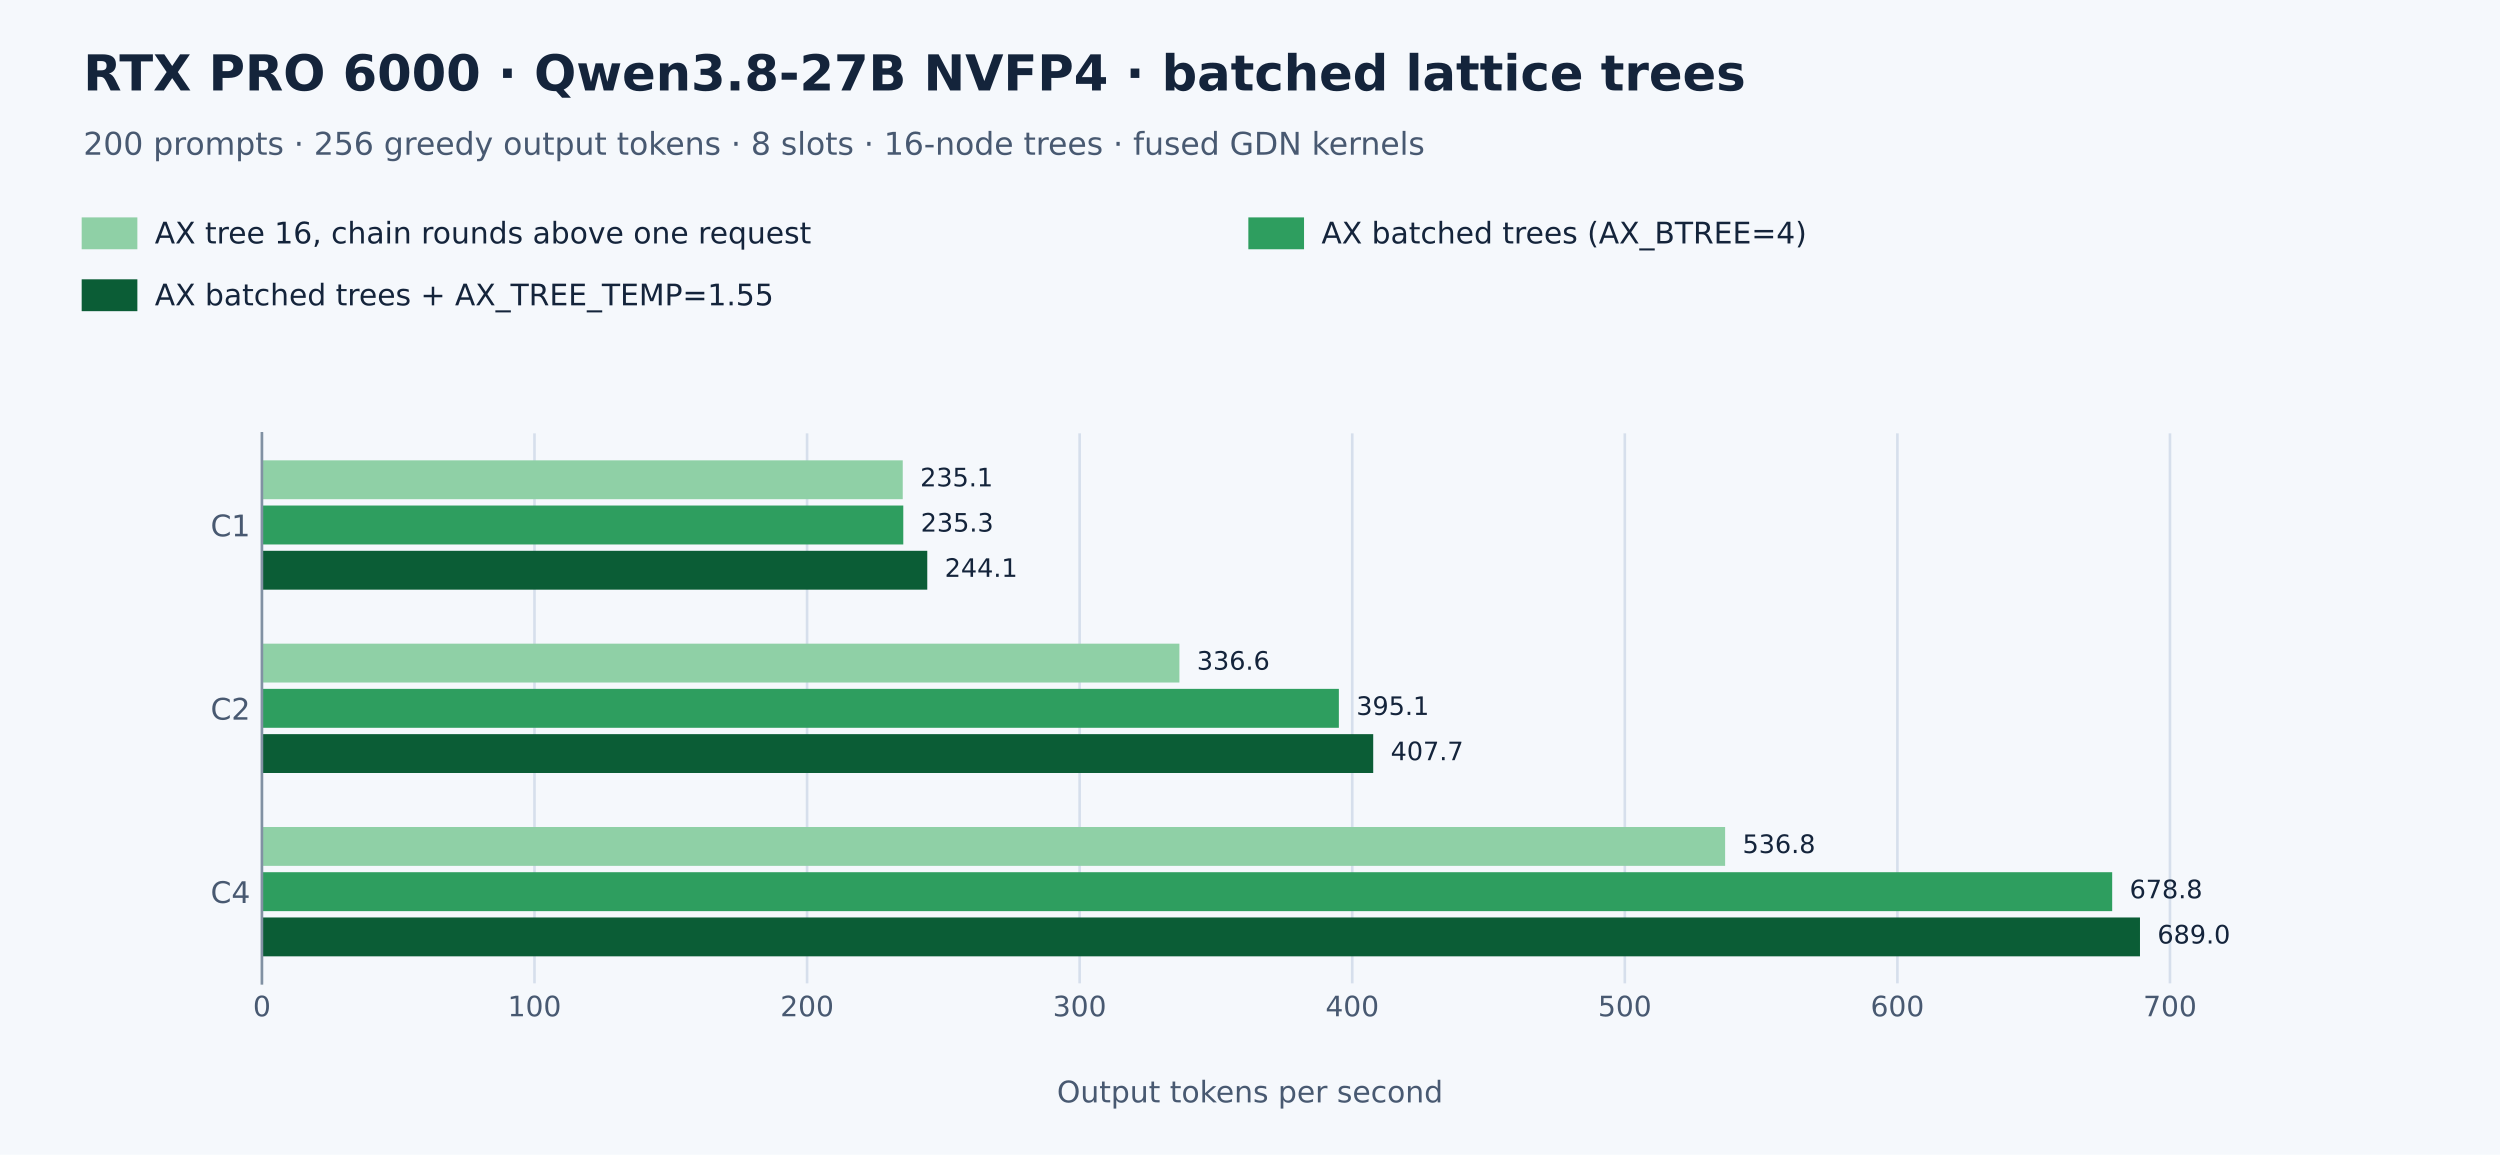
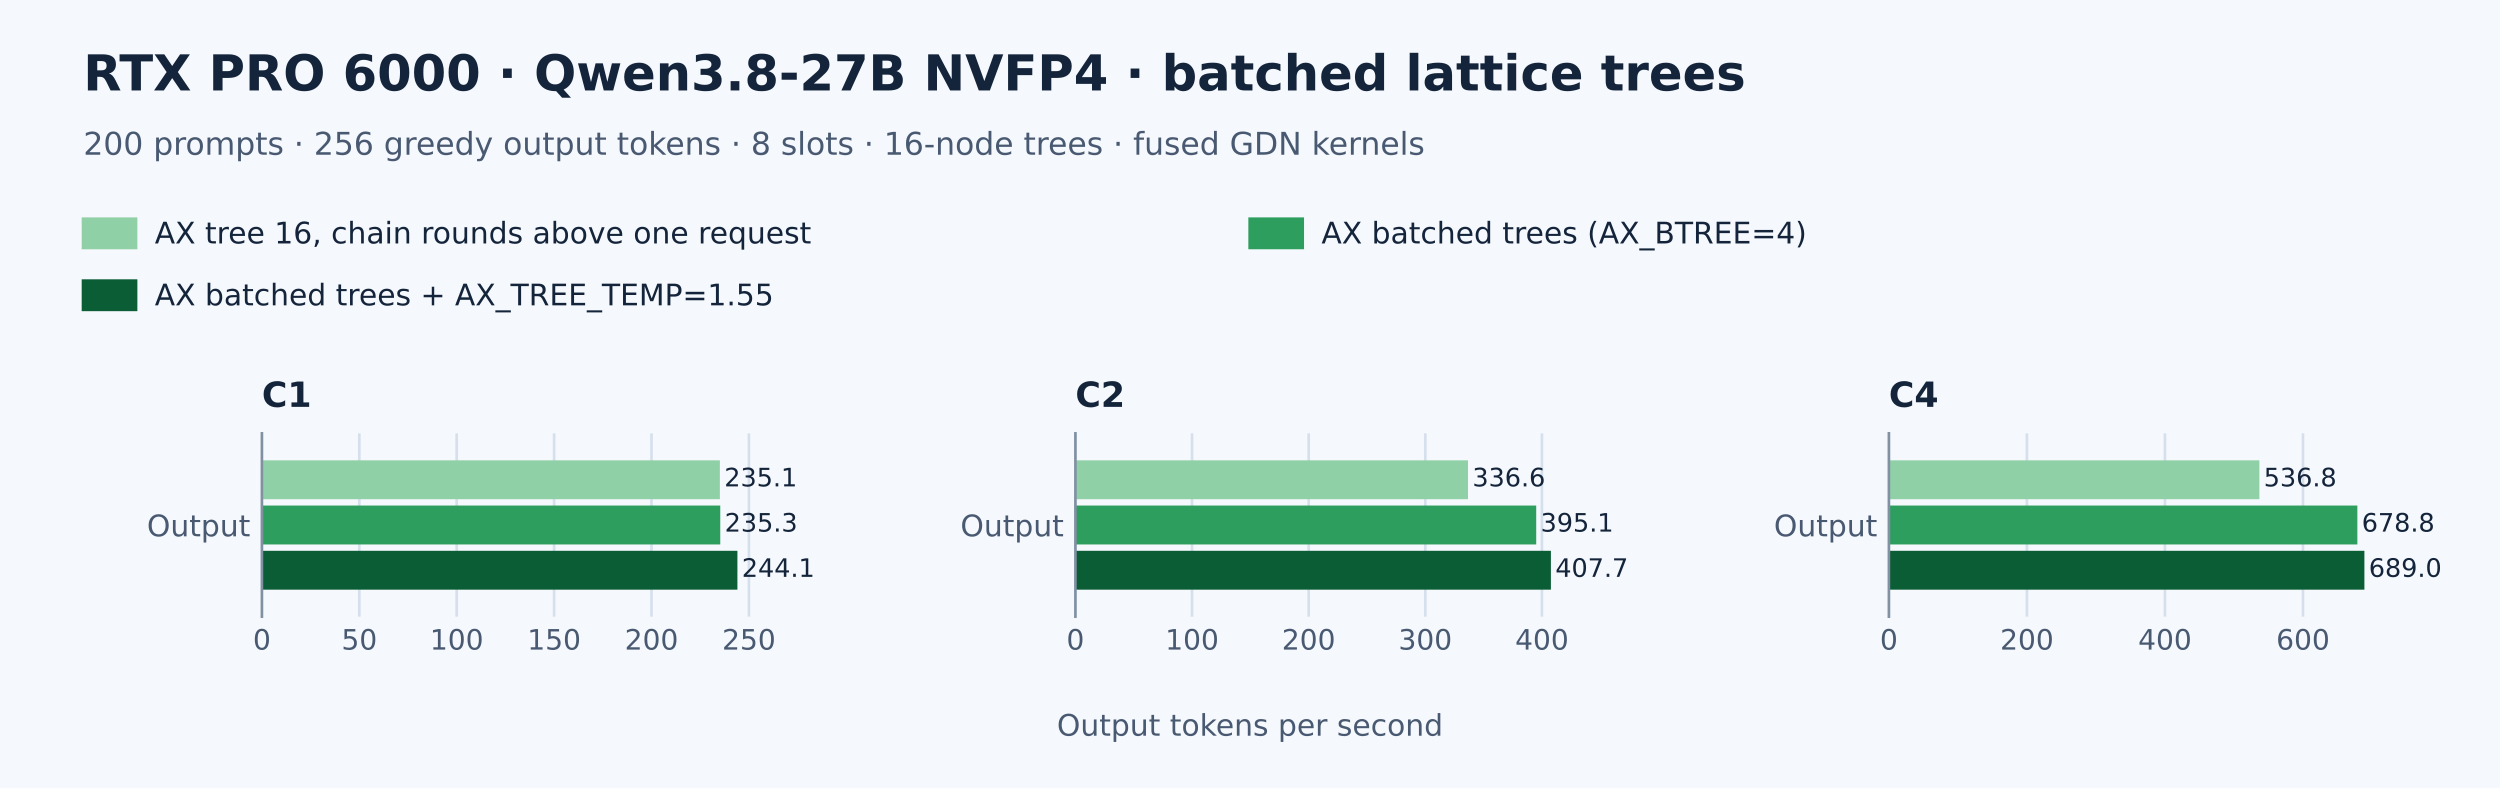
- <svg xmlns="http://www.w3.org/2000/svg" width="756pt" height="349.2pt" viewBox="0 0 756 349.2" version="1.1">
+ <svg xmlns="http://www.w3.org/2000/svg" width="756pt" height="238.32pt" viewBox="0 0 756 238.32" version="1.1">
  <defs>
    <style type="text/css">*{stroke-linejoin: round; stroke-linecap: butt}</style>
  </defs>
  <g id="figure_1">
    <g id="patch_1">
-       <path d="M 0 349.2  L 756 349.2  L 756 0  L 0 0  z " style="fill: #f5f8fc" />
+       <path d="M 0 238.32  L 756 238.32  L 756 0  L 0 0  z " style="fill: #f5f8fc" />
    </g>
    <g id="axes_1">
      <g id="patch_2">
-         <path d="M 79.2 297.36  L 738 297.36  L 738 131.04  L 79.2 131.04  z " style="fill: #f5f8fc" />
+         <path d="M 79.2 186.48  L 246 186.48  L 246 131.04  L 79.2 131.04  z " style="fill: #f5f8fc" />
      </g>
      <g id="matplotlib.axis_1">
        <g id="xtick_1">
          <g id="line2d_1">
-             <path d="M 79.2 297.36  L 79.2 131.04  " clip-path="url(#p2f6ee40cc9)" style="fill: none; stroke: #d6dfec; stroke-width: 0.8; stroke-linecap: square" />
+             <path d="M 79.2 186.48  L 79.2 131.04  " clip-path="url(#pd5105892b7)" style="fill: none; stroke: #d6dfec; stroke-width: 0.8; stroke-linecap: square" />
          </g>
          <g id="line2d_2" />
          <g id="text_1">
-             <text style="font-size: 8.5px; font-family: 'DejaVu Sans', 'Helvetica Neue', Helvetica, Arial, sans-serif; text-anchor: middle; fill: #485971" x="79.2" y="307.318" transform="rotate(-0 79.2 307.318)">0</text>
+             <text style="font-size: 8.5px; font-family: 'DejaVu Sans', 'Helvetica Neue', Helvetica, Arial, sans-serif; text-anchor: middle; fill: #485971" x="79.2" y="196.438" transform="rotate(-0 79.2 196.438)">0</text>
          </g>
        </g>
        <g id="xtick_2">
          <g id="line2d_3">
-             <path d="M 161.628 297.36  L 161.628 131.04  " clip-path="url(#p2f6ee40cc9)" style="fill: none; stroke: #d6dfec; stroke-width: 0.8; stroke-linecap: square" />
+             <path d="M 108.654 186.48  L 108.654 131.04  " clip-path="url(#pd5105892b7)" style="fill: none; stroke: #d6dfec; stroke-width: 0.8; stroke-linecap: square" />
          </g>
          <g id="line2d_4" />
          <g id="text_2">
-             <text style="font-size: 8.5px; font-family: 'DejaVu Sans', 'Helvetica Neue', Helvetica, Arial, sans-serif; text-anchor: middle; fill: #485971" x="161.628" y="307.318" transform="rotate(-0 161.6283 307.318)">100</text>
+             <text style="font-size: 8.5px; font-family: 'DejaVu Sans', 'Helvetica Neue', Helvetica, Arial, sans-serif; text-anchor: middle; fill: #485971" x="108.654" y="196.438" transform="rotate(-0 108.6537 196.438)">50</text>
          </g>
        </g>
        <g id="xtick_3">
          <g id="line2d_5">
-             <path d="M 244.057 297.36  L 244.057 131.04  " clip-path="url(#p2f6ee40cc9)" style="fill: none; stroke: #d6dfec; stroke-width: 0.8; stroke-linecap: square" />
+             <path d="M 138.107 186.48  L 138.107 131.04  " clip-path="url(#pd5105892b7)" style="fill: none; stroke: #d6dfec; stroke-width: 0.8; stroke-linecap: square" />
          </g>
          <g id="line2d_6" />
          <g id="text_3">
-             <text style="font-size: 8.5px; font-family: 'DejaVu Sans', 'Helvetica Neue', Helvetica, Arial, sans-serif; text-anchor: middle; fill: #485971" x="244.057" y="307.318" transform="rotate(-0 244.0566 307.318)">200</text>
+             <text style="font-size: 8.5px; font-family: 'DejaVu Sans', 'Helvetica Neue', Helvetica, Arial, sans-serif; text-anchor: middle; fill: #485971" x="138.107" y="196.438" transform="rotate(-0 138.1075 196.438)">100</text>
          </g>
        </g>
        <g id="xtick_4">
          <g id="line2d_7">
-             <path d="M 326.485 297.36  L 326.485 131.04  " clip-path="url(#p2f6ee40cc9)" style="fill: none; stroke: #d6dfec; stroke-width: 0.8; stroke-linecap: square" />
+             <path d="M 167.561 186.48  L 167.561 131.04  " clip-path="url(#pd5105892b7)" style="fill: none; stroke: #d6dfec; stroke-width: 0.8; stroke-linecap: square" />
          </g>
          <g id="line2d_8" />
          <g id="text_4">
-             <text style="font-size: 8.5px; font-family: 'DejaVu Sans', 'Helvetica Neue', Helvetica, Arial, sans-serif; text-anchor: middle; fill: #485971" x="326.485" y="307.318" transform="rotate(-0 326.4849 307.318)">300</text>
+             <text style="font-size: 8.5px; font-family: 'DejaVu Sans', 'Helvetica Neue', Helvetica, Arial, sans-serif; text-anchor: middle; fill: #485971" x="167.561" y="196.438" transform="rotate(-0 167.5612 196.438)">150</text>
          </g>
        </g>
        <g id="xtick_5">
          <g id="line2d_9">
-             <path d="M 408.913 297.36  L 408.913 131.04  " clip-path="url(#p2f6ee40cc9)" style="fill: none; stroke: #d6dfec; stroke-width: 0.8; stroke-linecap: square" />
+             <path d="M 197.015 186.48  L 197.015 131.04  " clip-path="url(#pd5105892b7)" style="fill: none; stroke: #d6dfec; stroke-width: 0.8; stroke-linecap: square" />
          </g>
          <g id="line2d_10" />
          <g id="text_5">
-             <text style="font-size: 8.5px; font-family: 'DejaVu Sans', 'Helvetica Neue', Helvetica, Arial, sans-serif; text-anchor: middle; fill: #485971" x="408.913" y="307.318" transform="rotate(-0 408.9132 307.318)">400</text>
+             <text style="font-size: 8.5px; font-family: 'DejaVu Sans', 'Helvetica Neue', Helvetica, Arial, sans-serif; text-anchor: middle; fill: #485971" x="197.015" y="196.438" transform="rotate(-0 197.0149 196.438)">200</text>
          </g>
        </g>
        <g id="xtick_6">
          <g id="line2d_11">
-             <path d="M 491.342 297.36  L 491.342 131.04  " clip-path="url(#p2f6ee40cc9)" style="fill: none; stroke: #d6dfec; stroke-width: 0.8; stroke-linecap: square" />
+             <path d="M 226.469 186.48  L 226.469 131.04  " clip-path="url(#pd5105892b7)" style="fill: none; stroke: #d6dfec; stroke-width: 0.8; stroke-linecap: square" />
          </g>
          <g id="line2d_12" />
          <g id="text_6">
-             <text style="font-size: 8.5px; font-family: 'DejaVu Sans', 'Helvetica Neue', Helvetica, Arial, sans-serif; text-anchor: middle; fill: #485971" x="491.342" y="307.318" transform="rotate(-0 491.3415 307.318)">500</text>
-           </g>
-         </g>
-         <g id="xtick_7">
-           <g id="line2d_13">
-             <path d="M 573.77 297.36  L 573.77 131.04  " clip-path="url(#p2f6ee40cc9)" style="fill: none; stroke: #d6dfec; stroke-width: 0.8; stroke-linecap: square" />
-           </g>
-           <g id="line2d_14" />
-           <g id="text_7">
-             <text style="font-size: 8.5px; font-family: 'DejaVu Sans', 'Helvetica Neue', Helvetica, Arial, sans-serif; text-anchor: middle; fill: #485971" x="573.77" y="307.318" transform="rotate(-0 573.7698 307.318)">600</text>
-           </g>
-         </g>
-         <g id="xtick_8">
-           <g id="line2d_15">
-             <path d="M 656.198 297.36  L 656.198 131.04  " clip-path="url(#p2f6ee40cc9)" style="fill: none; stroke: #d6dfec; stroke-width: 0.8; stroke-linecap: square" />
-           </g>
-           <g id="line2d_16" />
-           <g id="text_8">
-             <text style="font-size: 8.5px; font-family: 'DejaVu Sans', 'Helvetica Neue', Helvetica, Arial, sans-serif; text-anchor: middle; fill: #485971" x="656.198" y="307.318" transform="rotate(-0 656.1981 307.318)">700</text>
+             <text style="font-size: 8.5px; font-family: 'DejaVu Sans', 'Helvetica Neue', Helvetica, Arial, sans-serif; text-anchor: middle; fill: #485971" x="226.469" y="196.438" transform="rotate(-0 226.4686 196.438)">250</text>
          </g>
        </g>
      </g>
      <g id="matplotlib.axis_2">
        <g id="ytick_1">
+           <g id="line2d_13" />
+           <g id="text_7">
+             <text style="font-size: 9px; font-family: 'DejaVu Sans', 'Helvetica Neue', Helvetica, Arial, sans-serif; text-anchor: end; fill: #485971" x="75.7" y="162.179" transform="rotate(-0 75.7 162.1789)">Output</text>
+           </g>
+         </g>
+       </g>
+       <g id="patch_3">
+         <path d="M 79.2 139.198  L 217.691 139.198  L 217.691 150.962  L 79.2 150.962  z " clip-path="url(#pd5105892b7)" style="fill: #8fd0a6" />
+       </g>
+       <g id="patch_4">
+         <path d="M 79.2 152.878  L 217.809 152.878  L 217.809 164.642  L 79.2 164.642  z " clip-path="url(#pd5105892b7)" style="fill: #2e9e5f" />
+       </g>
+       <g id="patch_5">
+         <path d="M 79.2 166.558  L 222.993 166.558  L 222.993 178.322  L 79.2 178.322  z " clip-path="url(#pd5105892b7)" style="fill: #0b5d36" />
+       </g>
+       <g id="patch_6">
+         <path d="M 79.2 186.48  L 79.2 131.04  " style="fill: none; stroke: #8191a3; stroke-width: 0.8; stroke-linejoin: miter; stroke-linecap: square" />
+       </g>
+       <g id="text_8">
+         <text style="font-size: 7.7px; font-family: 'DejaVu Sans', 'Helvetica Neue', Helvetica, Arial, sans-serif; text-anchor: start; fill: #14243b" x="219.026" y="147.08" transform="rotate(-0 219.0258 147.0802)">235.1</text>
+       </g>
+       <g id="text_9">
+         <text style="font-size: 7.7px; font-family: 'DejaVu Sans', 'Helvetica Neue', Helvetica, Arial, sans-serif; text-anchor: start; fill: #14243b" x="219.144" y="160.76" transform="rotate(-0 219.1436 160.7602)">235.3</text>
+       </g>
+       <g id="text_10">
+         <text style="font-size: 7.7px; font-family: 'DejaVu Sans', 'Helvetica Neue', Helvetica, Arial, sans-serif; text-anchor: start; fill: #14243b" x="224.328" y="174.44" transform="rotate(-0 224.3275 174.4402)">244.1</text>
+       </g>
+       <g id="text_11">
+         <text style="font-weight: 700; font-size: 10.5px; font-family: 'DejaVu Sans', 'Helvetica Neue', Helvetica, Arial, sans-serif; text-anchor: start; fill: #14243b" x="79.2" y="123.04" transform="rotate(-0 79.2 123.04)">C1</text>
+       </g>
+     </g>
+     <g id="axes_2">
+       <g id="patch_7">
+         <path d="M 325.2 186.48  L 492 186.48  L 492 131.04  L 325.2 131.04  z " style="fill: #f5f8fc" />
+       </g>
+       <g id="matplotlib.axis_3">
+         <g id="xtick_7">
+           <g id="line2d_14">
+             <path d="M 325.2 186.48  L 325.2 131.04  " clip-path="url(#p25a11763fa)" style="fill: none; stroke: #d6dfec; stroke-width: 0.8; stroke-linecap: square" />
+           </g>
+           <g id="line2d_15" />
+           <g id="text_12">
+             <text style="font-size: 8.5px; font-family: 'DejaVu Sans', 'Helvetica Neue', Helvetica, Arial, sans-serif; text-anchor: middle; fill: #485971" x="325.2" y="196.438" transform="rotate(-0 325.2 196.438)">0</text>
+           </g>
+         </g>
+         <g id="xtick_8">
+           <g id="line2d_16">
+             <path d="M 360.469 186.48  L 360.469 131.04  " clip-path="url(#p25a11763fa)" style="fill: none; stroke: #d6dfec; stroke-width: 0.8; stroke-linecap: square" />
+           </g>
          <g id="line2d_17" />
-           <g id="text_9">
-             <text style="font-size: 9px; font-family: 'DejaVu Sans', 'Helvetica Neue', Helvetica, Arial, sans-serif; text-anchor: end; fill: #485971" x="75.7" y="162.179" transform="rotate(-0 75.7 162.1789)">C1</text>
-           </g>
-         </g>
+           <g id="text_13">
+             <text style="font-size: 8.5px; font-family: 'DejaVu Sans', 'Helvetica Neue', Helvetica, Arial, sans-serif; text-anchor: middle; fill: #485971" x="360.469" y="196.438" transform="rotate(-0 360.4693 196.438)">100</text>
+           </g>
+         </g>
+         <g id="xtick_9">
+           <g id="line2d_18">
+             <path d="M 395.739 186.48  L 395.739 131.04  " clip-path="url(#p25a11763fa)" style="fill: none; stroke: #d6dfec; stroke-width: 0.8; stroke-linecap: square" />
+           </g>
+           <g id="line2d_19" />
+           <g id="text_14">
+             <text style="font-size: 8.5px; font-family: 'DejaVu Sans', 'Helvetica Neue', Helvetica, Arial, sans-serif; text-anchor: middle; fill: #485971" x="395.739" y="196.438" transform="rotate(-0 395.7387 196.438)">200</text>
+           </g>
+         </g>
+         <g id="xtick_10">
+           <g id="line2d_20">
+             <path d="M 431.008 186.48  L 431.008 131.04  " clip-path="url(#p25a11763fa)" style="fill: none; stroke: #d6dfec; stroke-width: 0.8; stroke-linecap: square" />
+           </g>
+           <g id="line2d_21" />
+           <g id="text_15">
+             <text style="font-size: 8.5px; font-family: 'DejaVu Sans', 'Helvetica Neue', Helvetica, Arial, sans-serif; text-anchor: middle; fill: #485971" x="431.008" y="196.438" transform="rotate(-0 431.008 196.438)">300</text>
+           </g>
+         </g>
+         <g id="xtick_11">
+           <g id="line2d_22">
+             <path d="M 466.277 186.48  L 466.277 131.04  " clip-path="url(#p25a11763fa)" style="fill: none; stroke: #d6dfec; stroke-width: 0.8; stroke-linecap: square" />
+           </g>
+           <g id="line2d_23" />
+           <g id="text_16">
+             <text style="font-size: 8.5px; font-family: 'DejaVu Sans', 'Helvetica Neue', Helvetica, Arial, sans-serif; text-anchor: middle; fill: #485971" x="466.277" y="196.438" transform="rotate(-0 466.2774 196.438)">400</text>
+           </g>
+         </g>
+       </g>
+       <g id="matplotlib.axis_4">
        <g id="ytick_2">
-           <g id="line2d_18" />
-           <g id="text_10">
-             <text style="font-size: 9px; font-family: 'DejaVu Sans', 'Helvetica Neue', Helvetica, Arial, sans-serif; text-anchor: end; fill: #485971" x="75.7" y="217.619" transform="rotate(-0 75.7 217.6189)">C2</text>
-           </g>
-         </g>
+           <g id="line2d_24" />
+           <g id="text_17">
+             <text style="font-size: 9px; font-family: 'DejaVu Sans', 'Helvetica Neue', Helvetica, Arial, sans-serif; text-anchor: end; fill: #485971" x="321.7" y="162.179" transform="rotate(-0 321.7 162.1789)">Output</text>
+           </g>
+         </g>
+       </g>
+       <g id="patch_8">
+         <path d="M 325.2 139.198  L 443.917 139.198  L 443.917 150.962  L 325.2 150.962  z " clip-path="url(#p25a11763fa)" style="fill: #8fd0a6" />
+       </g>
+       <g id="patch_9">
+         <path d="M 325.2 152.878  L 464.549 152.878  L 464.549 164.642  L 325.2 164.642  z " clip-path="url(#p25a11763fa)" style="fill: #2e9e5f" />
+       </g>
+       <g id="patch_10">
+         <path d="M 325.2 166.558  L 468.993 166.558  L 468.993 178.322  L 325.2 178.322  z " clip-path="url(#p25a11763fa)" style="fill: #0b5d36" />
+       </g>
+       <g id="patch_11">
+         <path d="M 325.2 186.48  L 325.2 131.04  " style="fill: none; stroke: #8191a3; stroke-width: 0.8; stroke-linejoin: miter; stroke-linecap: square" />
+       </g>
+       <g id="text_18">
+         <text style="font-size: 7.7px; font-family: 'DejaVu Sans', 'Helvetica Neue', Helvetica, Arial, sans-serif; text-anchor: start; fill: #14243b" x="445.251" y="147.08" transform="rotate(-0 445.251 147.0802)">336.6</text>
+       </g>
+       <g id="text_19">
+         <text style="font-size: 7.7px; font-family: 'DejaVu Sans', 'Helvetica Neue', Helvetica, Arial, sans-serif; text-anchor: start; fill: #14243b" x="465.884" y="160.76" transform="rotate(-0 465.8836 160.7602)">395.1</text>
+       </g>
+       <g id="text_20">
+         <text style="font-size: 7.7px; font-family: 'DejaVu Sans', 'Helvetica Neue', Helvetica, Arial, sans-serif; text-anchor: start; fill: #14243b" x="470.328" y="174.44" transform="rotate(-0 470.3275 174.4402)">407.7</text>
+       </g>
+       <g id="text_21">
+         <text style="font-weight: 700; font-size: 10.5px; font-family: 'DejaVu Sans', 'Helvetica Neue', Helvetica, Arial, sans-serif; text-anchor: start; fill: #14243b" x="325.2" y="123.04" transform="rotate(-0 325.2 123.04)">C2</text>
+       </g>
+     </g>
+     <g id="axes_3">
+       <g id="patch_12">
+         <path d="M 571.2 186.48  L 738 186.48  L 738 131.04  L 571.2 131.04  z " style="fill: #f5f8fc" />
+       </g>
+       <g id="matplotlib.axis_5">
+         <g id="xtick_12">
+           <g id="line2d_25">
+             <path d="M 571.2 186.48  L 571.2 131.04  " clip-path="url(#p2c15755786)" style="fill: none; stroke: #d6dfec; stroke-width: 0.8; stroke-linecap: square" />
+           </g>
+           <g id="line2d_26" />
+           <g id="text_22">
+             <text style="font-size: 8.5px; font-family: 'DejaVu Sans', 'Helvetica Neue', Helvetica, Arial, sans-serif; text-anchor: middle; fill: #485971" x="571.2" y="196.438" transform="rotate(-0 571.2 196.438)">0</text>
+           </g>
+         </g>
+         <g id="xtick_13">
+           <g id="line2d_27">
+             <path d="M 612.94 186.48  L 612.94 131.04  " clip-path="url(#p2c15755786)" style="fill: none; stroke: #d6dfec; stroke-width: 0.8; stroke-linecap: square" />
+           </g>
+           <g id="line2d_28" />
+           <g id="text_23">
+             <text style="font-size: 8.5px; font-family: 'DejaVu Sans', 'Helvetica Neue', Helvetica, Arial, sans-serif; text-anchor: middle; fill: #485971" x="612.94" y="196.438" transform="rotate(-0 612.9397 196.438)">200</text>
+           </g>
+         </g>
+         <g id="xtick_14">
+           <g id="line2d_29">
+             <path d="M 654.679 186.48  L 654.679 131.04  " clip-path="url(#p2c15755786)" style="fill: none; stroke: #d6dfec; stroke-width: 0.8; stroke-linecap: square" />
+           </g>
+           <g id="line2d_30" />
+           <g id="text_24">
+             <text style="font-size: 8.5px; font-family: 'DejaVu Sans', 'Helvetica Neue', Helvetica, Arial, sans-serif; text-anchor: middle; fill: #485971" x="654.679" y="196.438" transform="rotate(-0 654.6793 196.438)">400</text>
+           </g>
+         </g>
+         <g id="xtick_15">
+           <g id="line2d_31">
+             <path d="M 696.419 186.48  L 696.419 131.04  " clip-path="url(#p2c15755786)" style="fill: none; stroke: #d6dfec; stroke-width: 0.8; stroke-linecap: square" />
+           </g>
+           <g id="line2d_32" />
+           <g id="text_25">
+             <text style="font-size: 8.5px; font-family: 'DejaVu Sans', 'Helvetica Neue', Helvetica, Arial, sans-serif; text-anchor: middle; fill: #485971" x="696.419" y="196.438" transform="rotate(-0 696.419 196.438)">600</text>
+           </g>
+         </g>
+       </g>
+       <g id="matplotlib.axis_6">
        <g id="ytick_3">
-           <g id="line2d_19" />
-           <g id="text_11">
-             <text style="font-size: 9px; font-family: 'DejaVu Sans', 'Helvetica Neue', Helvetica, Arial, sans-serif; text-anchor: end; fill: #485971" x="75.7" y="273.059" transform="rotate(-0 75.7 273.0589)">C4</text>
-           </g>
-         </g>
-       </g>
-       <g id="patch_3">
-         <path d="M 79.2 139.198  L 272.989 139.198  L 272.989 150.962  L 79.2 150.962  z " clip-path="url(#p2f6ee40cc9)" style="fill: #8fd0a6" />
-       </g>
-       <g id="patch_4">
-         <path d="M 79.2 152.878  L 273.154 152.878  L 273.154 164.642  L 79.2 164.642  z " clip-path="url(#p2f6ee40cc9)" style="fill: #2e9e5f" />
-       </g>
-       <g id="patch_5">
-         <path d="M 79.2 166.558  L 280.407 166.558  L 280.407 178.322  L 79.2 178.322  z " clip-path="url(#p2f6ee40cc9)" style="fill: #0b5d36" />
-       </g>
-       <g id="patch_6">
-         <path d="M 79.2 194.638  L 356.654 194.638  L 356.654 206.402  L 79.2 206.402  z " clip-path="url(#p2f6ee40cc9)" style="fill: #8fd0a6" />
-       </g>
-       <g id="patch_7">
-         <path d="M 79.2 208.318  L 404.874 208.318  L 404.874 220.082  L 79.2 220.082  z " clip-path="url(#p2f6ee40cc9)" style="fill: #2e9e5f" />
-       </g>
-       <g id="patch_8">
-         <path d="M 79.2 221.998  L 415.26 221.998  L 415.26 233.762  L 79.2 233.762  z " clip-path="url(#p2f6ee40cc9)" style="fill: #0b5d36" />
-       </g>
-       <g id="patch_9">
-         <path d="M 79.2 250.078  L 521.675 250.078  L 521.675 261.842  L 79.2 261.842  z " clip-path="url(#p2f6ee40cc9)" style="fill: #8fd0a6" />
-       </g>
-       <g id="patch_10">
-         <path d="M 79.2 263.758  L 638.723 263.758  L 638.723 275.522  L 79.2 275.522  z " clip-path="url(#p2f6ee40cc9)" style="fill: #2e9e5f" />
-       </g>
-       <g id="patch_11">
-         <path d="M 79.2 277.438  L 647.131 277.438  L 647.131 289.202  L 79.2 289.202  z " clip-path="url(#p2f6ee40cc9)" style="fill: #0b5d36" />
-       </g>
-       <g id="patch_12">
-         <path d="M 79.2 297.36  L 79.2 131.04  " style="fill: none; stroke: #8191a3; stroke-width: 0.8; stroke-linejoin: miter; stroke-linecap: square" />
-       </g>
-       <g id="text_12">
-         <text style="font-size: 7.7px; font-family: 'DejaVu Sans', 'Helvetica Neue', Helvetica, Arial, sans-serif; text-anchor: start; fill: #14243b" x="278.259" y="147.08" transform="rotate(-0 278.2593 147.0802)">235.1</text>
-       </g>
-       <g id="text_13">
-         <text style="font-size: 7.7px; font-family: 'DejaVu Sans', 'Helvetica Neue', Helvetica, Arial, sans-serif; text-anchor: start; fill: #14243b" x="278.424" y="160.76" transform="rotate(-0 278.4242 160.7602)">235.3</text>
-       </g>
-       <g id="text_14">
-         <text style="font-size: 7.7px; font-family: 'DejaVu Sans', 'Helvetica Neue', Helvetica, Arial, sans-serif; text-anchor: start; fill: #14243b" x="285.678" y="174.44" transform="rotate(-0 285.6779 174.4402)">244.1</text>
-       </g>
-       <g id="text_15">
-         <text style="font-size: 7.7px; font-family: 'DejaVu Sans', 'Helvetica Neue', Helvetica, Arial, sans-serif; text-anchor: start; fill: #14243b" x="361.924" y="202.52" transform="rotate(-0 361.9241 202.5202)">336.6</text>
-       </g>
-       <g id="text_16">
-         <text style="font-size: 7.7px; font-family: 'DejaVu Sans', 'Helvetica Neue', Helvetica, Arial, sans-serif; text-anchor: start; fill: #14243b" x="410.145" y="216.2" transform="rotate(-0 410.1446 216.2002)">395.1</text>
-       </g>
-       <g id="text_17">
-         <text style="font-size: 7.7px; font-family: 'DejaVu Sans', 'Helvetica Neue', Helvetica, Arial, sans-serif; text-anchor: start; fill: #14243b" x="420.531" y="229.88" transform="rotate(-0 420.5306 229.8802)">407.7</text>
-       </g>
-       <g id="text_18">
-         <text style="font-size: 7.7px; font-family: 'DejaVu Sans', 'Helvetica Neue', Helvetica, Arial, sans-serif; text-anchor: start; fill: #14243b" x="526.946" y="257.96" transform="rotate(-0 526.9456 257.9602)">536.8</text>
-       </g>
-       <g id="text_19">
-         <text style="font-size: 7.7px; font-family: 'DejaVu Sans', 'Helvetica Neue', Helvetica, Arial, sans-serif; text-anchor: start; fill: #14243b" x="643.994" y="271.64" transform="rotate(-0 643.9937 271.6402)">678.8</text>
-       </g>
-       <g id="text_20">
-         <text style="font-size: 7.7px; font-family: 'DejaVu Sans', 'Helvetica Neue', Helvetica, Arial, sans-serif; text-anchor: start; fill: #14243b" x="652.401" y="285.32" transform="rotate(-0 652.4014 285.3202)">689.0</text>
-       </g>
-     </g>
-     <g id="patch_13">
+           <g id="line2d_33" />
+           <g id="text_26">
+             <text style="font-size: 9px; font-family: 'DejaVu Sans', 'Helvetica Neue', Helvetica, Arial, sans-serif; text-anchor: end; fill: #485971" x="567.7" y="162.179" transform="rotate(-0 567.7 162.1789)">Output</text>
+           </g>
+         </g>
+       </g>
+       <g id="patch_13">
+         <path d="M 571.2 139.198  L 683.229 139.198  L 683.229 150.962  L 571.2 150.962  z " clip-path="url(#p2c15755786)" style="fill: #8fd0a6" />
+       </g>
+       <g id="patch_14">
+         <path d="M 571.2 152.878  L 712.864 152.878  L 712.864 164.642  L 571.2 164.642  z " clip-path="url(#p2c15755786)" style="fill: #2e9e5f" />
+       </g>
+       <g id="patch_15">
+         <path d="M 571.2 166.558  L 714.993 166.558  L 714.993 178.322  L 571.2 178.322  z " clip-path="url(#p2c15755786)" style="fill: #0b5d36" />
+       </g>
+       <g id="patch_16">
+         <path d="M 571.2 186.48  L 571.2 131.04  " style="fill: none; stroke: #8191a3; stroke-width: 0.8; stroke-linejoin: miter; stroke-linecap: square" />
+       </g>
+       <g id="text_27">
+         <text style="font-size: 7.7px; font-family: 'DejaVu Sans', 'Helvetica Neue', Helvetica, Arial, sans-serif; text-anchor: start; fill: #14243b" x="684.564" y="147.08" transform="rotate(-0 684.5636 147.0802)">536.8</text>
+       </g>
+       <g id="text_28">
+         <text style="font-size: 7.7px; font-family: 'DejaVu Sans', 'Helvetica Neue', Helvetica, Arial, sans-serif; text-anchor: start; fill: #14243b" x="714.199" y="160.76" transform="rotate(-0 714.1988 160.7602)">678.8</text>
+       </g>
+       <g id="text_29">
+         <text style="font-size: 7.7px; font-family: 'DejaVu Sans', 'Helvetica Neue', Helvetica, Arial, sans-serif; text-anchor: start; fill: #14243b" x="716.328" y="174.44" transform="rotate(-0 716.3275 174.4402)">689.0</text>
+       </g>
+       <g id="text_30">
+         <text style="font-weight: 700; font-size: 10.5px; font-family: 'DejaVu Sans', 'Helvetica Neue', Helvetica, Arial, sans-serif; text-anchor: start; fill: #14243b" x="571.2" y="123.04" transform="rotate(-0 571.2 123.04)">C4</text>
+       </g>
+     </g>
+     <g id="patch_17">
      <path d="M 25.2 74.88  L 41.04 74.88  L 41.04 66.24  L 25.2 66.24  z " style="fill: #8fd0a6; stroke: #8fd0a6; stroke-linejoin: miter" />
    </g>
-     <g id="patch_14">
+     <g id="patch_18">
      <path d="M 378 74.88  L 393.84 74.88  L 393.84 66.24  L 378 66.24  z " style="fill: #2e9e5f; stroke: #2e9e5f; stroke-linejoin: miter" />
    </g>
-     <g id="patch_15">
+     <g id="patch_19">
      <path d="M 25.2 93.6  L 41.04 93.6  L 41.04 84.96  L 25.2 84.96  z " style="fill: #0b5d36; stroke: #0b5d36; stroke-linejoin: miter" />
    </g>
-     <g id="text_21">
+     <g id="text_31">
      <text style="font-weight: 700; font-size: 15px; font-family: 'DejaVu Sans', 'Helvetica Neue', Helvetica, Arial, sans-serif; text-anchor: start; fill: #14243b" x="25.2" y="27.36" transform="rotate(-0 25.2 27.36)">RTX PRO 6000 · Qwen3.8-27B NVFP4 · batched lattice trees</text>
    </g>
-     <g id="text_22">
+     <g id="text_32">
      <text style="font-size: 9.5px; font-family: 'DejaVu Sans', 'Helvetica Neue', Helvetica, Arial, sans-serif; text-anchor: start; fill: #485971" x="25.2" y="46.8" transform="rotate(-0 25.2 46.8)">200 prompts · 256 greedy output tokens · 8 slots · 16-node trees · fused GDN kernels</text>
    </g>
-     <g id="text_23">
+     <g id="text_33">
      <text style="font-size: 9px; font-family: 'DejaVu Sans', 'Helvetica Neue', Helvetica, Arial, sans-serif; text-anchor: start; fill: #14243b" x="46.8" y="73.618" transform="rotate(-0 46.8 73.61824)">AX tree 16, chain rounds above one request</text>
    </g>
-     <g id="text_24">
+     <g id="text_34">
      <text style="font-size: 9px; font-family: 'DejaVu Sans', 'Helvetica Neue', Helvetica, Arial, sans-serif; text-anchor: start; fill: #14243b" x="399.6" y="73.618" transform="rotate(-0 399.6 73.61824)">AX batched trees (AX_BTREE=4)</text>
    </g>
-     <g id="text_25">
+     <g id="text_35">
      <text style="font-size: 9px; font-family: 'DejaVu Sans', 'Helvetica Neue', Helvetica, Arial, sans-serif; text-anchor: start; fill: #14243b" x="46.8" y="92.338" transform="rotate(-0 46.8 92.33824)">AX batched trees + AX_TREE_TEMP=1.55</text>
    </g>
-     <g id="text_26">
-       <text style="font-size: 9px; font-family: 'DejaVu Sans', 'Helvetica Neue', Helvetica, Arial, sans-serif; text-anchor: middle; fill: #485971" x="378" y="333.36" transform="rotate(-0 378 333.36)">Output tokens per second</text>
+     <g id="text_36">
+       <text style="font-size: 9px; font-family: 'DejaVu Sans', 'Helvetica Neue', Helvetica, Arial, sans-serif; text-anchor: middle; fill: #485971" x="378" y="222.48" transform="rotate(-0 378 222.48)">Output tokens per second</text>
    </g>
  </g>
  <defs>
-     <clipPath id="p2f6ee40cc9">
-       <rect x="79.2" y="131.04" width="658.8" height="166.32" />
+     <clipPath id="pd5105892b7">
+       <rect x="79.2" y="131.04" width="166.8" height="55.44" />
+     </clipPath>
+     <clipPath id="p25a11763fa">
+       <rect x="325.2" y="131.04" width="166.8" height="55.44" />
+     </clipPath>
+     <clipPath id="p2c15755786">
+       <rect x="571.2" y="131.04" width="166.8" height="55.44" />
    </clipPath>
  </defs>
</svg>
